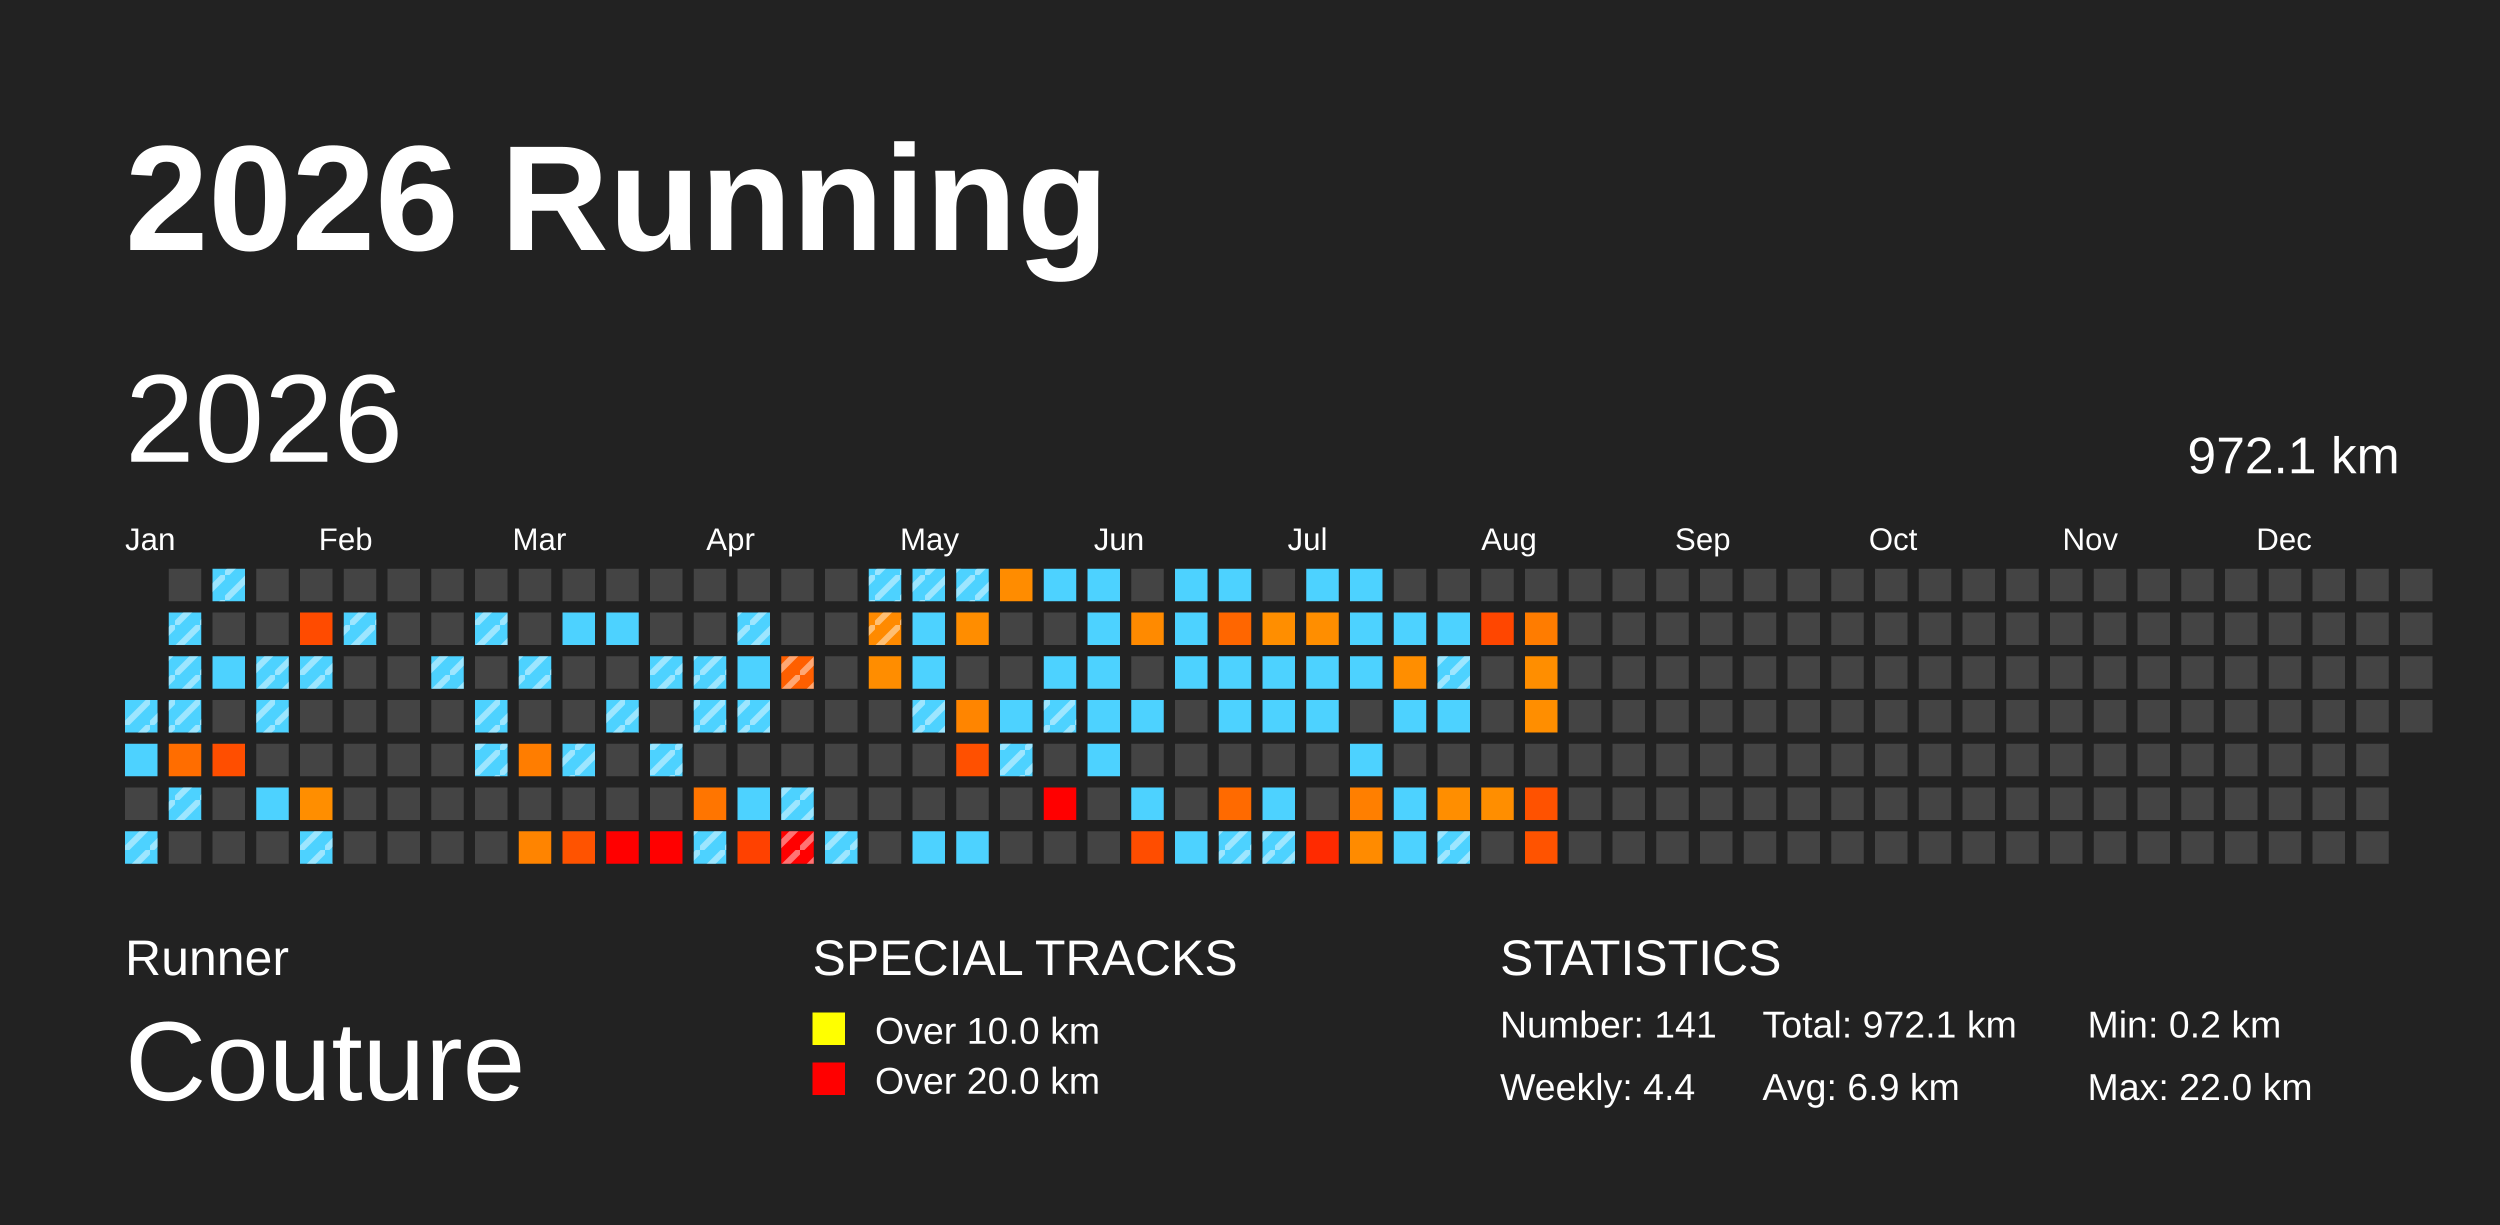
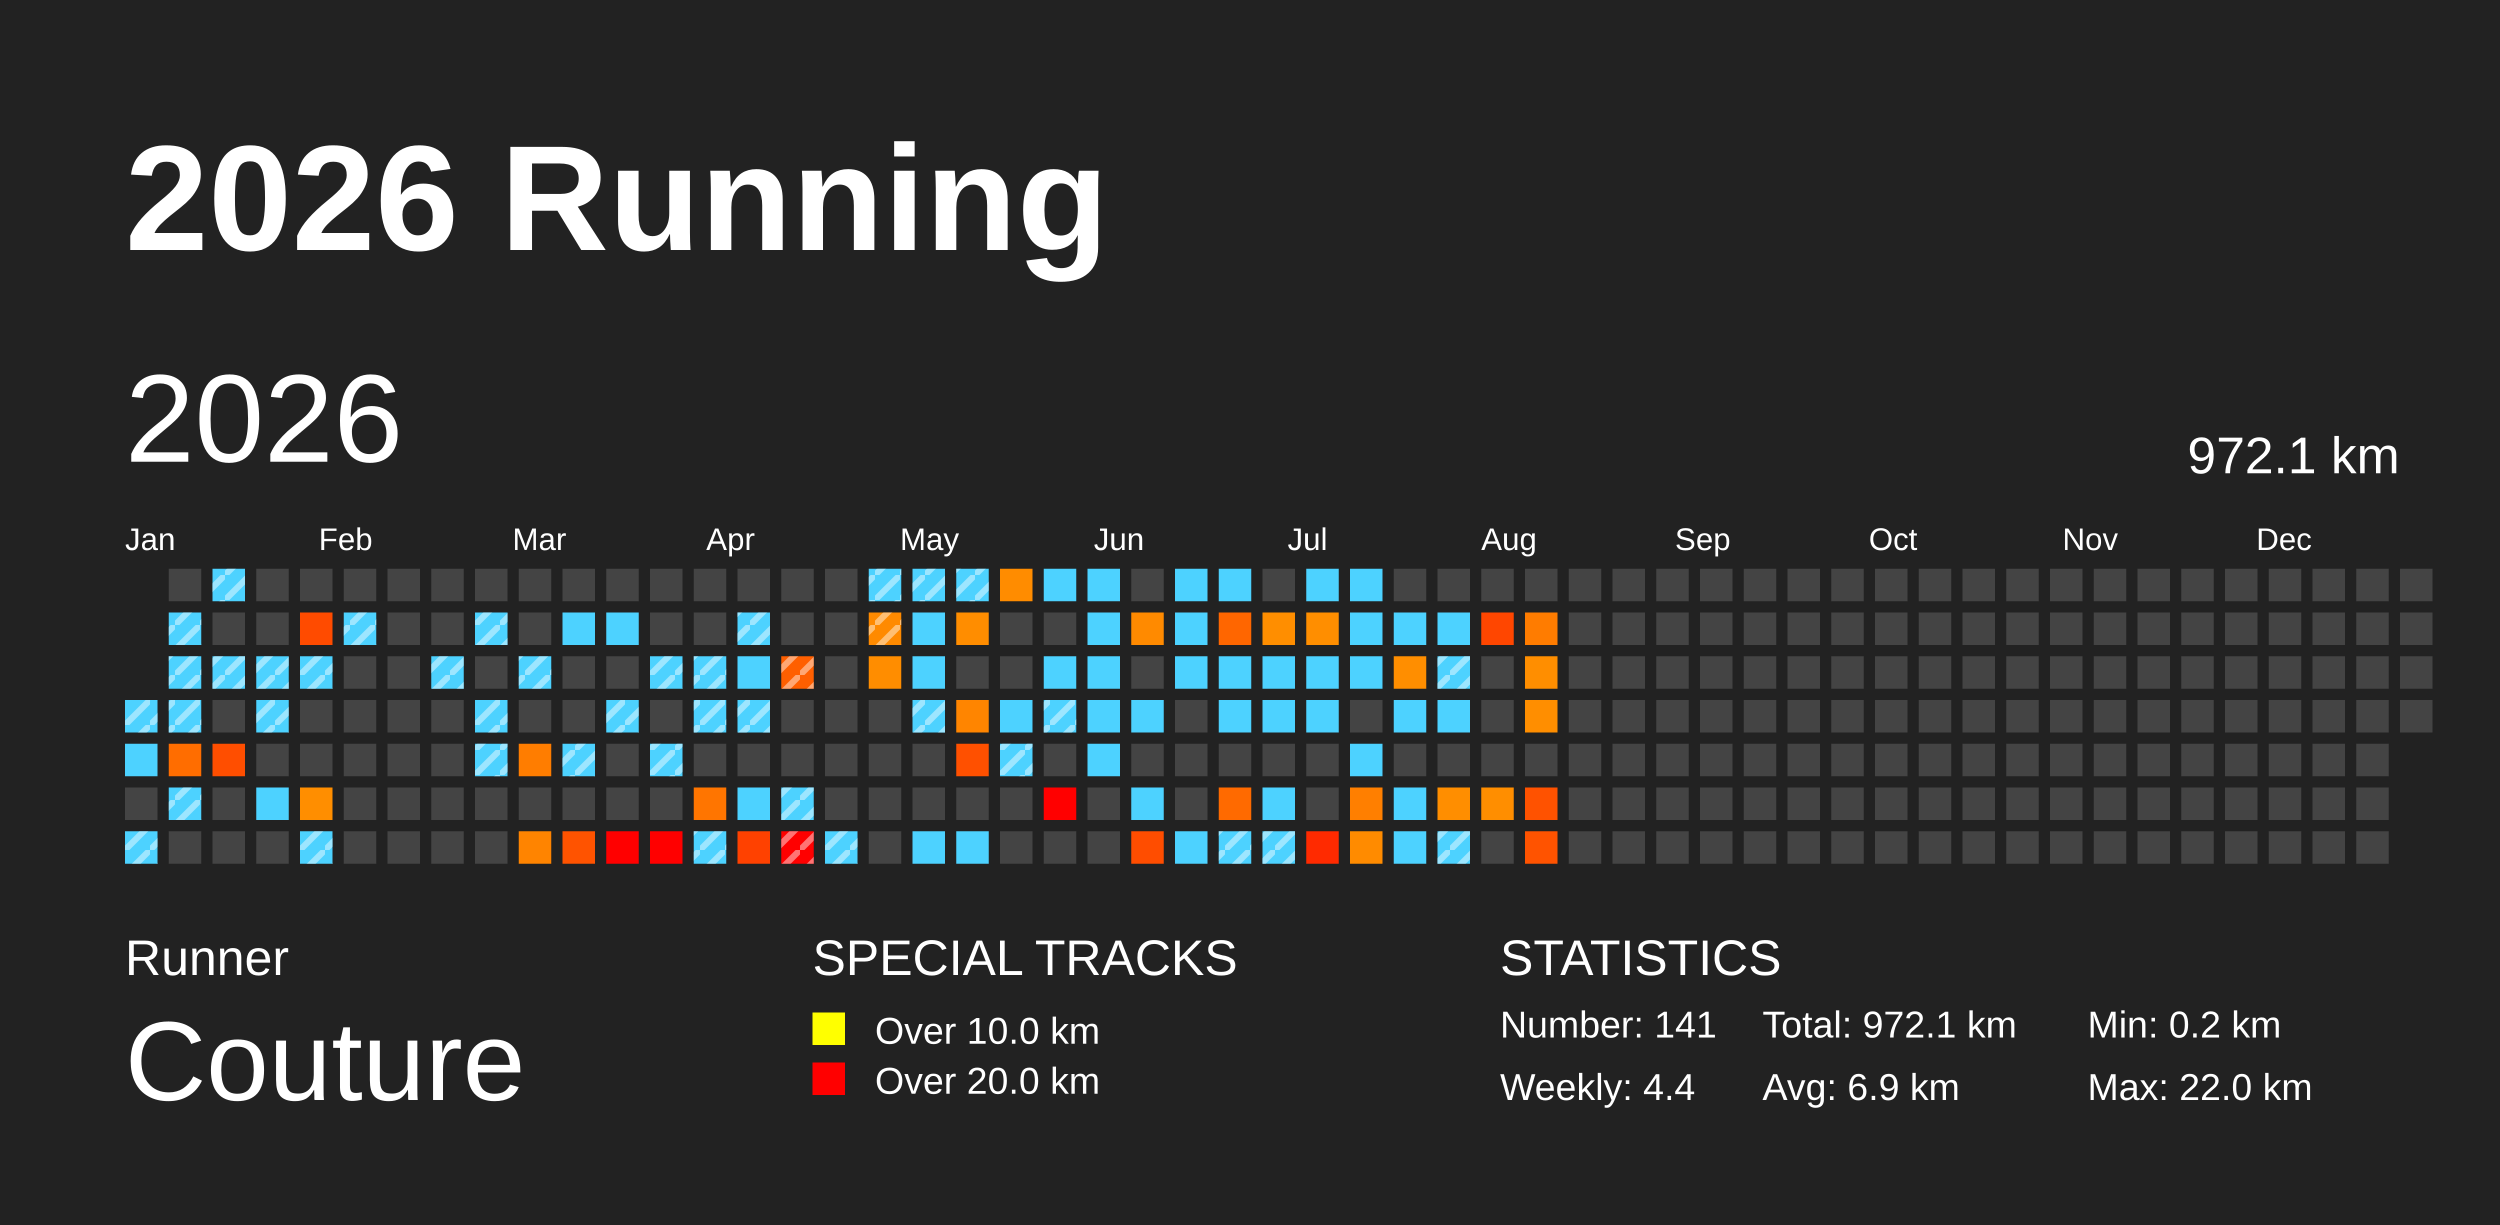
<svg xmlns="http://www.w3.org/2000/svg" baseProfile="full" height="98mm" version="1.1" viewBox="0,0,200,98" width="200mm">
  <defs>
    <pattern height="2" id="indoor-stripe" patternUnits="userSpaceOnUse" width="2">
      <line stroke="white" stroke-opacity="0.45" stroke-width="0.5" x1="0" x2="2" y1="2" y2="0" />
    </pattern>
  </defs>
  <rect fill="#222222" height="98" width="200" x="0" y="0" />
  <text fill="#FFFFFF" style="font-size:12px; font-family:Arial; font-weight:bold;" x="10" y="20">2026 Running</text>
  <text fill="#FFFFFF" style="font-size:4px; font-family:Arial" x="10" y="78">Runner</text>
  <text fill="#FFFFFF" style="font-size:9px; font-family:Arial" x="10" y="88">Couture</text>
  <text fill="#FFFFFF" style="font-size:4px; font-family:Arial" x="65" y="78">SPECIAL TRACKS</text>
  <rect fill="yellow" height="2.6" width="2.6" x="65" y="81" />
  <text fill="#FFFFFF" style="font-size:3px; font-family:Arial" x="70" y="83.5">Over 10.0 km</text>
  <rect fill="red" height="2.6" width="2.6" x="65" y="85" />
  <text fill="#FFFFFF" style="font-size:3px; font-family:Arial" x="70" y="87.5">Over 20.0 km</text>
  <text fill="#FFFFFF" style="font-size:4px; font-family:Arial" x="120" y="78">STATISTICS</text>
  <text fill="#FFFFFF" style="font-size:3px; font-family:Arial" x="120" y="83">Number: 141</text>
  <text fill="#FFFFFF" style="font-size:3px; font-family:Arial" x="120" y="88">Weekly: 4.4</text>
  <text fill="#FFFFFF" style="font-size:3px; font-family:Arial" x="141" y="83">Total: 972.1 km</text>
  <text fill="#FFFFFF" style="font-size:3px; font-family:Arial" x="141" y="88">Avg: 6.9 km</text>
  <text fill="#FFFFFF" style="font-size:3px; font-family:Arial" x="167" y="83">Min: 0.2 km</text>
  <text fill="#FFFFFF" style="font-size:3px; font-family:Arial" x="167" y="88">Max: 22.0 km</text>
  <text dominant-baseline="hanging" fill="#FFFFFF" style="font-size:10.0px; font-family:Arial;" x="10" y="30">2026</text>
  <text dominant-baseline="hanging" fill="#FFFFFF" style="font-size:4.125px; font-family:Arial;" x="175" y="35">972.1 km</text>
  <text fill="#FFFFFF" style="font-size:2.5px; font-family:Arial" x="10.0" y="44">Jan</text>
  <text fill="#FFFFFF" style="font-size:2.5px; font-family:Arial" x="25.5" y="44">Feb</text>
  <text fill="#FFFFFF" style="font-size:2.5px; font-family:Arial" x="41.0" y="44">Mar</text>
  <text fill="#FFFFFF" style="font-size:2.5px; font-family:Arial" x="56.5" y="44">Apr</text>
  <text fill="#FFFFFF" style="font-size:2.5px; font-family:Arial" x="72.0" y="44">May</text>
  <text fill="#FFFFFF" style="font-size:2.5px; font-family:Arial" x="87.5" y="44">Jun</text>
  <text fill="#FFFFFF" style="font-size:2.5px; font-family:Arial" x="103.0" y="44">Jul</text>
  <text fill="#FFFFFF" style="font-size:2.5px; font-family:Arial" x="118.5" y="44">Aug</text>
  <text fill="#FFFFFF" style="font-size:2.5px; font-family:Arial" x="134.0" y="44">Sep</text>
  <text fill="#FFFFFF" style="font-size:2.5px; font-family:Arial" x="149.5" y="44">Oct</text>
  <text fill="#FFFFFF" style="font-size:2.5px; font-family:Arial" x="165.0" y="44">Nov</text>
  <text fill="#FFFFFF" style="font-size:2.5px; font-family:Arial" x="180.5" y="44">Dec</text>
  <rect fill="#4dd2ff" height="2.6" width="2.6" x="10.0" y="56.0" />
  <rect fill="url(#indoor-stripe)" height="2.6" style="pointer-events: none;" width="2.6" x="10.0" y="56.0" />
  <rect fill="#4dd2ff" height="2.6" width="2.6" x="10.0" y="59.5" />
  <rect fill="#444444" height="2.6" width="2.6" x="10.0" y="63.0" />
  <rect fill="#4dd2ff" height="2.6" width="2.6" x="10.0" y="66.5" />
  <rect fill="url(#indoor-stripe)" height="2.6" style="pointer-events: none;" width="2.6" x="10.0" y="66.5" />
  <rect fill="#444444" height="2.6" width="2.6" x="13.5" y="45.5" />
  <rect fill="#4dd2ff" height="2.6" width="2.6" x="13.5" y="49.0" />
  <rect fill="url(#indoor-stripe)" height="2.6" style="pointer-events: none;" width="2.6" x="13.5" y="49.0" />
  <rect fill="#4dd2ff" height="2.6" width="2.6" x="13.5" y="52.5" />
  <rect fill="url(#indoor-stripe)" height="2.6" style="pointer-events: none;" width="2.6" x="13.5" y="52.5" />
  <rect fill="#4dd2ff" height="2.6" width="2.6" x="13.5" y="56.0" />
  <rect fill="url(#indoor-stripe)" height="2.6" style="pointer-events: none;" width="2.6" x="13.5" y="56.0" />
  <rect fill="#ff6d00" height="2.6" width="2.6" x="13.5" y="59.5" />
  <rect fill="#4dd2ff" height="2.6" width="2.6" x="13.5" y="63.0" />
  <rect fill="url(#indoor-stripe)" height="2.6" style="pointer-events: none;" width="2.6" x="13.5" y="63.0" />
  <rect fill="#444444" height="2.6" width="2.6" x="13.5" y="66.5" />
  <rect fill="#4dd2ff" height="2.6" width="2.6" x="17.0" y="45.5" />
  <rect fill="url(#indoor-stripe)" height="2.6" style="pointer-events: none;" width="2.6" x="17.0" y="45.5" />
  <rect fill="#444444" height="2.6" width="2.6" x="17.0" y="49.0" />
  <rect fill="#4dd2ff" height="2.6" width="2.6" x="17.0" y="52.5" />
+   <rect fill="url(#indoor-stripe)" height="2.6" style="pointer-events: none;" width="2.6" x="17.0" y="52.5" />
  <rect fill="#444444" height="2.6" width="2.6" x="17.0" y="56.0" />
  <rect fill="#ff4e00" height="2.6" width="2.6" x="17.0" y="59.5" />
  <rect fill="#444444" height="2.6" width="2.6" x="17.0" y="63.0" />
  <rect fill="#444444" height="2.6" width="2.6" x="17.0" y="66.5" />
  <rect fill="#444444" height="2.6" width="2.6" x="20.5" y="45.5" />
  <rect fill="#444444" height="2.6" width="2.6" x="20.5" y="49.0" />
  <rect fill="#4dd2ff" height="2.6" width="2.6" x="20.5" y="52.5" />
  <rect fill="url(#indoor-stripe)" height="2.6" style="pointer-events: none;" width="2.6" x="20.5" y="52.5" />
  <rect fill="#4dd2ff" height="2.6" width="2.6" x="20.5" y="56.0" />
  <rect fill="url(#indoor-stripe)" height="2.6" style="pointer-events: none;" width="2.6" x="20.5" y="56.0" />
  <rect fill="#444444" height="2.6" width="2.6" x="20.5" y="59.5" />
  <rect fill="#4dd2ff" height="2.6" width="2.6" x="20.5" y="63.0" />
  <rect fill="#444444" height="2.6" width="2.6" x="20.5" y="66.5" />
  <rect fill="#444444" height="2.6" width="2.6" x="24.0" y="45.5" />
  <rect fill="#ff4b00" height="2.6" width="2.6" x="24.0" y="49.0" />
  <rect fill="#4dd2ff" height="2.6" width="2.6" x="24.0" y="52.5" />
  <rect fill="url(#indoor-stripe)" height="2.6" style="pointer-events: none;" width="2.6" x="24.0" y="52.5" />
  <rect fill="#444444" height="2.6" width="2.6" x="24.0" y="56.0" />
  <rect fill="#444444" height="2.6" width="2.6" x="24.0" y="59.5" />
  <rect fill="#ff8e00" height="2.6" width="2.6" x="24.0" y="63.0" />
  <rect fill="#4dd2ff" height="2.6" width="2.6" x="24.0" y="66.5" />
  <rect fill="url(#indoor-stripe)" height="2.6" style="pointer-events: none;" width="2.6" x="24.0" y="66.5" />
  <rect fill="#444444" height="2.6" width="2.6" x="27.5" y="45.5" />
  <rect fill="#4dd2ff" height="2.6" width="2.6" x="27.5" y="49.0" />
  <rect fill="url(#indoor-stripe)" height="2.6" style="pointer-events: none;" width="2.6" x="27.5" y="49.0" />
  <rect fill="#444444" height="2.6" width="2.6" x="27.5" y="52.5" />
  <rect fill="#444444" height="2.6" width="2.6" x="27.5" y="56.0" />
  <rect fill="#444444" height="2.6" width="2.6" x="27.5" y="59.5" />
  <rect fill="#444444" height="2.6" width="2.6" x="27.5" y="63.0" />
  <rect fill="#444444" height="2.6" width="2.6" x="27.5" y="66.5" />
  <rect fill="#444444" height="2.6" width="2.6" x="31.0" y="45.5" />
  <rect fill="#444444" height="2.6" width="2.6" x="31.0" y="49.0" />
  <rect fill="#444444" height="2.6" width="2.6" x="31.0" y="52.5" />
  <rect fill="#444444" height="2.6" width="2.6" x="31.0" y="56.0" />
  <rect fill="#444444" height="2.6" width="2.6" x="31.0" y="59.5" />
  <rect fill="#444444" height="2.6" width="2.6" x="31.0" y="63.0" />
  <rect fill="#444444" height="2.6" width="2.6" x="31.0" y="66.5" />
  <rect fill="#444444" height="2.6" width="2.6" x="34.5" y="45.5" />
  <rect fill="#444444" height="2.6" width="2.6" x="34.5" y="49.0" />
  <rect fill="#4dd2ff" height="2.6" width="2.6" x="34.5" y="52.5" />
  <rect fill="url(#indoor-stripe)" height="2.6" style="pointer-events: none;" width="2.6" x="34.5" y="52.5" />
  <rect fill="#444444" height="2.6" width="2.6" x="34.5" y="56.0" />
  <rect fill="#444444" height="2.6" width="2.6" x="34.5" y="59.5" />
  <rect fill="#444444" height="2.6" width="2.6" x="34.5" y="63.0" />
  <rect fill="#444444" height="2.6" width="2.6" x="34.5" y="66.5" />
  <rect fill="#444444" height="2.6" width="2.6" x="38.0" y="45.5" />
  <rect fill="#4dd2ff" height="2.6" width="2.6" x="38.0" y="49.0" />
  <rect fill="url(#indoor-stripe)" height="2.6" style="pointer-events: none;" width="2.6" x="38.0" y="49.0" />
  <rect fill="#444444" height="2.6" width="2.6" x="38.0" y="52.5" />
  <rect fill="#4dd2ff" height="2.6" width="2.6" x="38.0" y="56.0" />
  <rect fill="url(#indoor-stripe)" height="2.6" style="pointer-events: none;" width="2.6" x="38.0" y="56.0" />
  <rect fill="#4dd2ff" height="2.6" width="2.6" x="38.0" y="59.5" />
  <rect fill="url(#indoor-stripe)" height="2.6" style="pointer-events: none;" width="2.6" x="38.0" y="59.5" />
  <rect fill="#444444" height="2.6" width="2.6" x="38.0" y="63.0" />
  <rect fill="#444444" height="2.6" width="2.6" x="38.0" y="66.5" />
  <rect fill="#444444" height="2.6" width="2.6" x="41.5" y="45.5" />
  <rect fill="#444444" height="2.6" width="2.6" x="41.5" y="49.0" />
  <rect fill="#4dd2ff" height="2.6" width="2.6" x="41.5" y="52.5" />
  <rect fill="url(#indoor-stripe)" height="2.6" style="pointer-events: none;" width="2.6" x="41.5" y="52.5" />
  <rect fill="#444444" height="2.6" width="2.6" x="41.5" y="56.0" />
  <rect fill="#ff7d00" height="2.6" width="2.6" x="41.5" y="59.5" />
  <rect fill="#444444" height="2.6" width="2.6" x="41.5" y="63.0" />
  <rect fill="#ff8400" height="2.6" width="2.6" x="41.5" y="66.5" />
  <rect fill="#444444" height="2.6" width="2.6" x="45.0" y="45.5" />
  <rect fill="#4dd2ff" height="2.6" width="2.6" x="45.0" y="49.0" />
  <rect fill="#444444" height="2.6" width="2.6" x="45.0" y="52.5" />
  <rect fill="#444444" height="2.6" width="2.6" x="45.0" y="56.0" />
  <rect fill="#4dd2ff" height="2.6" width="2.6" x="45.0" y="59.5" />
  <rect fill="url(#indoor-stripe)" height="2.6" style="pointer-events: none;" width="2.6" x="45.0" y="59.5" />
  <rect fill="#444444" height="2.6" width="2.6" x="45.0" y="63.0" />
  <rect fill="#ff5300" height="2.6" width="2.6" x="45.0" y="66.5" />
  <rect fill="#444444" height="2.6" width="2.6" x="48.5" y="45.5" />
  <rect fill="#4dd2ff" height="2.6" width="2.6" x="48.5" y="49.0" />
  <rect fill="#444444" height="2.6" width="2.6" x="48.5" y="52.5" />
  <rect fill="#4dd2ff" height="2.6" width="2.6" x="48.5" y="56.0" />
  <rect fill="url(#indoor-stripe)" height="2.6" style="pointer-events: none;" width="2.6" x="48.5" y="56.0" />
  <rect fill="#444444" height="2.6" width="2.6" x="48.5" y="59.5" />
  <rect fill="#444444" height="2.6" width="2.6" x="48.5" y="63.0" />
  <rect fill="red" height="2.6" width="2.6" x="48.5" y="66.5" />
  <rect fill="#444444" height="2.6" width="2.6" x="52.0" y="45.5" />
  <rect fill="#444444" height="2.6" width="2.6" x="52.0" y="49.0" />
  <rect fill="#4dd2ff" height="2.6" width="2.6" x="52.0" y="52.5" />
  <rect fill="url(#indoor-stripe)" height="2.6" style="pointer-events: none;" width="2.6" x="52.0" y="52.5" />
  <rect fill="#444444" height="2.6" width="2.6" x="52.0" y="56.0" />
  <rect fill="#4dd2ff" height="2.6" width="2.6" x="52.0" y="59.5" />
  <rect fill="url(#indoor-stripe)" height="2.6" style="pointer-events: none;" width="2.6" x="52.0" y="59.5" />
  <rect fill="#444444" height="2.6" width="2.6" x="52.0" y="63.0" />
  <rect fill="red" height="2.6" width="2.6" x="52.0" y="66.5" />
  <rect fill="#444444" height="2.6" width="2.6" x="55.5" y="45.5" />
  <rect fill="#444444" height="2.6" width="2.6" x="55.5" y="49.0" />
  <rect fill="#4dd2ff" height="2.6" width="2.6" x="55.5" y="52.5" />
  <rect fill="url(#indoor-stripe)" height="2.6" style="pointer-events: none;" width="2.6" x="55.5" y="52.5" />
  <rect fill="#4dd2ff" height="2.6" width="2.6" x="55.5" y="56.0" />
  <rect fill="url(#indoor-stripe)" height="2.6" style="pointer-events: none;" width="2.6" x="55.5" y="56.0" />
  <rect fill="#444444" height="2.6" width="2.6" x="55.5" y="59.5" />
  <rect fill="#ff7500" height="2.6" width="2.6" x="55.5" y="63.0" />
  <rect fill="#4dd2ff" height="2.6" width="2.6" x="55.5" y="66.5" />
  <rect fill="url(#indoor-stripe)" height="2.6" style="pointer-events: none;" width="2.6" x="55.5" y="66.5" />
  <rect fill="#444444" height="2.6" width="2.6" x="59.0" y="45.5" />
  <rect fill="#4dd2ff" height="2.6" width="2.6" x="59.0" y="49.0" />
  <rect fill="url(#indoor-stripe)" height="2.6" style="pointer-events: none;" width="2.6" x="59.0" y="49.0" />
  <rect fill="#4dd2ff" height="2.6" width="2.6" x="59.0" y="52.5" />
  <rect fill="#4dd2ff" height="2.6" width="2.6" x="59.0" y="56.0" />
  <rect fill="url(#indoor-stripe)" height="2.6" style="pointer-events: none;" width="2.6" x="59.0" y="56.0" />
  <rect fill="#444444" height="2.6" width="2.6" x="59.0" y="59.5" />
  <rect fill="#4dd2ff" height="2.6" width="2.6" x="59.0" y="63.0" />
  <rect fill="#ff4100" height="2.6" width="2.6" x="59.0" y="66.5" />
  <rect fill="#444444" height="2.6" width="2.6" x="62.5" y="45.5" />
  <rect fill="#444444" height="2.6" width="2.6" x="62.5" y="49.0" />
  <rect fill="#ff5f00" height="2.6" width="2.6" x="62.5" y="52.5" />
  <rect fill="url(#indoor-stripe)" height="2.6" style="pointer-events: none;" width="2.6" x="62.5" y="52.5" />
  <rect fill="#444444" height="2.6" width="2.6" x="62.5" y="56.0" />
  <rect fill="#444444" height="2.6" width="2.6" x="62.5" y="59.5" />
  <rect fill="#4dd2ff" height="2.6" width="2.6" x="62.5" y="63.0" />
  <rect fill="url(#indoor-stripe)" height="2.6" style="pointer-events: none;" width="2.6" x="62.5" y="63.0" />
  <rect fill="red" height="2.6" width="2.6" x="62.5" y="66.5" />
  <rect fill="url(#indoor-stripe)" height="2.6" style="pointer-events: none;" width="2.6" x="62.5" y="66.5" />
  <rect fill="#444444" height="2.6" width="2.6" x="66.0" y="45.5" />
  <rect fill="#444444" height="2.6" width="2.6" x="66.0" y="49.0" />
  <rect fill="#444444" height="2.6" width="2.6" x="66.0" y="52.5" />
  <rect fill="#444444" height="2.6" width="2.6" x="66.0" y="56.0" />
  <rect fill="#444444" height="2.6" width="2.6" x="66.0" y="59.5" />
  <rect fill="#444444" height="2.6" width="2.6" x="66.0" y="63.0" />
  <rect fill="#4dd2ff" height="2.6" width="2.6" x="66.0" y="66.5" />
  <rect fill="url(#indoor-stripe)" height="2.6" style="pointer-events: none;" width="2.6" x="66.0" y="66.5" />
  <rect fill="#4dd2ff" height="2.6" width="2.6" x="69.5" y="45.5" />
  <rect fill="url(#indoor-stripe)" height="2.6" style="pointer-events: none;" width="2.6" x="69.5" y="45.5" />
  <rect fill="#ff8a00" height="2.6" width="2.6" x="69.5" y="49.0" />
  <rect fill="url(#indoor-stripe)" height="2.6" style="pointer-events: none;" width="2.6" x="69.5" y="49.0" />
  <rect fill="#ff8d00" height="2.6" width="2.6" x="69.5" y="52.5" />
  <rect fill="#444444" height="2.6" width="2.6" x="69.5" y="56.0" />
  <rect fill="#444444" height="2.6" width="2.6" x="69.5" y="59.5" />
  <rect fill="#444444" height="2.6" width="2.6" x="69.5" y="63.0" />
  <rect fill="#444444" height="2.6" width="2.6" x="69.5" y="66.5" />
  <rect fill="#4dd2ff" height="2.6" width="2.6" x="73.0" y="45.5" />
  <rect fill="url(#indoor-stripe)" height="2.6" style="pointer-events: none;" width="2.6" x="73.0" y="45.5" />
  <rect fill="#4dd2ff" height="2.6" width="2.6" x="73.0" y="49.0" />
  <rect fill="#4dd2ff" height="2.6" width="2.6" x="73.0" y="52.5" />
  <rect fill="#4dd2ff" height="2.6" width="2.6" x="73.0" y="56.0" />
  <rect fill="url(#indoor-stripe)" height="2.6" style="pointer-events: none;" width="2.6" x="73.0" y="56.0" />
  <rect fill="#444444" height="2.6" width="2.6" x="73.0" y="59.5" />
  <rect fill="#444444" height="2.6" width="2.6" x="73.0" y="63.0" />
  <rect fill="#4dd2ff" height="2.6" width="2.6" x="73.0" y="66.5" />
  <rect fill="#4dd2ff" height="2.6" width="2.6" x="76.5" y="45.5" />
  <rect fill="url(#indoor-stripe)" height="2.6" style="pointer-events: none;" width="2.6" x="76.5" y="45.5" />
  <rect fill="#ff8d00" height="2.6" width="2.6" x="76.5" y="49.0" />
  <rect fill="#444444" height="2.6" width="2.6" x="76.5" y="52.5" />
  <rect fill="#ff8500" height="2.6" width="2.6" x="76.5" y="56.0" />
  <rect fill="#ff5000" height="2.6" width="2.6" x="76.5" y="59.5" />
  <rect fill="#444444" height="2.6" width="2.6" x="76.5" y="63.0" />
  <rect fill="#4dd2ff" height="2.6" width="2.6" x="76.5" y="66.5" />
  <rect fill="#ff8c00" height="2.6" width="2.6" x="80.0" y="45.5" />
  <rect fill="#444444" height="2.6" width="2.6" x="80.0" y="49.0" />
  <rect fill="#444444" height="2.6" width="2.6" x="80.0" y="52.5" />
  <rect fill="#4dd2ff" height="2.6" width="2.6" x="80.0" y="56.0" />
  <rect fill="#4dd2ff" height="2.6" width="2.6" x="80.0" y="59.5" />
  <rect fill="url(#indoor-stripe)" height="2.6" style="pointer-events: none;" width="2.6" x="80.0" y="59.5" />
  <rect fill="#444444" height="2.6" width="2.6" x="80.0" y="63.0" />
  <rect fill="#444444" height="2.6" width="2.6" x="80.0" y="66.5" />
  <rect fill="#4dd2ff" height="2.6" width="2.6" x="83.5" y="45.5" />
  <rect fill="#444444" height="2.6" width="2.6" x="83.5" y="49.0" />
  <rect fill="#4dd2ff" height="2.6" width="2.6" x="83.5" y="52.5" />
  <rect fill="#4dd2ff" height="2.6" width="2.6" x="83.5" y="56.0" />
  <rect fill="url(#indoor-stripe)" height="2.6" style="pointer-events: none;" width="2.6" x="83.5" y="56.0" />
  <rect fill="#444444" height="2.6" width="2.6" x="83.5" y="59.5" />
  <rect fill="red" height="2.6" width="2.6" x="83.5" y="63.0" />
  <rect fill="#444444" height="2.6" width="2.6" x="83.5" y="66.5" />
  <rect fill="#4dd2ff" height="2.6" width="2.6" x="87.0" y="45.5" />
  <rect fill="#4dd2ff" height="2.6" width="2.6" x="87.0" y="49.0" />
  <rect fill="#4dd2ff" height="2.6" width="2.6" x="87.0" y="52.5" />
  <rect fill="#4dd2ff" height="2.6" width="2.6" x="87.0" y="56.0" />
  <rect fill="#4dd2ff" height="2.6" width="2.6" x="87.0" y="59.5" />
  <rect fill="#444444" height="2.6" width="2.6" x="87.0" y="63.0" />
  <rect fill="#444444" height="2.6" width="2.6" x="87.0" y="66.5" />
  <rect fill="#444444" height="2.6" width="2.6" x="90.5" y="45.5" />
  <rect fill="#ff8a00" height="2.6" width="2.6" x="90.5" y="49.0" />
  <rect fill="#444444" height="2.6" width="2.6" x="90.5" y="52.5" />
  <rect fill="#4dd2ff" height="2.6" width="2.6" x="90.5" y="56.0" />
  <rect fill="#444444" height="2.6" width="2.6" x="90.5" y="59.5" />
  <rect fill="#4dd2ff" height="2.6" width="2.6" x="90.5" y="63.0" />
  <rect fill="#ff4d00" height="2.6" width="2.6" x="90.5" y="66.5" />
  <rect fill="#4dd2ff" height="2.6" width="2.6" x="94.0" y="45.5" />
  <rect fill="#4dd2ff" height="2.6" width="2.6" x="94.0" y="49.0" />
  <rect fill="#4dd2ff" height="2.6" width="2.6" x="94.0" y="52.5" />
  <rect fill="#444444" height="2.6" width="2.6" x="94.0" y="56.0" />
  <rect fill="#444444" height="2.6" width="2.6" x="94.0" y="59.5" />
  <rect fill="#444444" height="2.6" width="2.6" x="94.0" y="63.0" />
  <rect fill="#4dd2ff" height="2.6" width="2.6" x="94.0" y="66.5" />
  <rect fill="#4dd2ff" height="2.6" width="2.6" x="97.5" y="45.5" />
  <rect fill="#ff6600" height="2.6" width="2.6" x="97.5" y="49.0" />
  <rect fill="#4dd2ff" height="2.6" width="2.6" x="97.5" y="52.5" />
  <rect fill="#4dd2ff" height="2.6" width="2.6" x="97.5" y="56.0" />
  <rect fill="#444444" height="2.6" width="2.6" x="97.5" y="59.5" />
  <rect fill="#ff6a00" height="2.6" width="2.6" x="97.5" y="63.0" />
  <rect fill="#4dd2ff" height="2.6" width="2.6" x="97.5" y="66.5" />
  <rect fill="url(#indoor-stripe)" height="2.6" style="pointer-events: none;" width="2.6" x="97.5" y="66.5" />
  <rect fill="#444444" height="2.6" width="2.6" x="101.0" y="45.5" />
  <rect fill="#ff8e00" height="2.6" width="2.6" x="101.0" y="49.0" />
  <rect fill="#4dd2ff" height="2.6" width="2.6" x="101.0" y="52.5" />
  <rect fill="#4dd2ff" height="2.6" width="2.6" x="101.0" y="56.0" />
  <rect fill="#444444" height="2.6" width="2.6" x="101.0" y="59.5" />
  <rect fill="#4dd2ff" height="2.6" width="2.6" x="101.0" y="63.0" />
  <rect fill="#4dd2ff" height="2.6" width="2.6" x="101.0" y="66.5" />
  <rect fill="url(#indoor-stripe)" height="2.6" style="pointer-events: none;" width="2.6" x="101.0" y="66.5" />
  <rect fill="#4dd2ff" height="2.6" width="2.6" x="104.5" y="45.5" />
  <rect fill="#ff8e00" height="2.6" width="2.6" x="104.5" y="49.0" />
  <rect fill="#4dd2ff" height="2.6" width="2.6" x="104.5" y="52.5" />
  <rect fill="#4dd2ff" height="2.6" width="2.6" x="104.5" y="56.0" />
  <rect fill="#444444" height="2.6" width="2.6" x="104.5" y="59.5" />
  <rect fill="#444444" height="2.6" width="2.6" x="104.5" y="63.0" />
  <rect fill="#ff2a00" height="2.6" width="2.6" x="104.5" y="66.5" />
  <rect fill="#4dd2ff" height="2.6" width="2.6" x="108.0" y="45.5" />
  <rect fill="#4dd2ff" height="2.6" width="2.6" x="108.0" y="49.0" />
  <rect fill="#4dd2ff" height="2.6" width="2.6" x="108.0" y="52.5" />
  <rect fill="#444444" height="2.6" width="2.6" x="108.0" y="56.0" />
  <rect fill="#4dd2ff" height="2.6" width="2.6" x="108.0" y="59.5" />
  <rect fill="#ff7f00" height="2.6" width="2.6" x="108.0" y="63.0" />
  <rect fill="#ff8b00" height="2.6" width="2.6" x="108.0" y="66.5" />
  <rect fill="#444444" height="2.6" width="2.6" x="111.5" y="45.5" />
  <rect fill="#4dd2ff" height="2.6" width="2.6" x="111.5" y="49.0" />
  <rect fill="#ff8e00" height="2.6" width="2.6" x="111.5" y="52.5" />
  <rect fill="#4dd2ff" height="2.6" width="2.6" x="111.5" y="56.0" />
  <rect fill="#444444" height="2.6" width="2.6" x="111.5" y="59.5" />
  <rect fill="#4dd2ff" height="2.6" width="2.6" x="111.5" y="63.0" />
  <rect fill="#4dd2ff" height="2.6" width="2.6" x="111.5" y="66.5" />
  <rect fill="#444444" height="2.6" width="2.6" x="115.0" y="45.5" />
  <rect fill="#4dd2ff" height="2.6" width="2.6" x="115.0" y="49.0" />
  <rect fill="#4dd2ff" height="2.6" width="2.6" x="115.0" y="52.5" />
  <rect fill="url(#indoor-stripe)" height="2.6" style="pointer-events: none;" width="2.6" x="115.0" y="52.5" />
  <rect fill="#4dd2ff" height="2.6" width="2.6" x="115.0" y="56.0" />
  <rect fill="#444444" height="2.6" width="2.6" x="115.0" y="59.5" />
  <rect fill="#ff8e00" height="2.6" width="2.6" x="115.0" y="63.0" />
  <rect fill="#4dd2ff" height="2.6" width="2.6" x="115.0" y="66.5" />
  <rect fill="url(#indoor-stripe)" height="2.6" style="pointer-events: none;" width="2.6" x="115.0" y="66.5" />
  <rect fill="#444444" height="2.6" width="2.6" x="118.5" y="45.5" />
  <rect fill="#ff4600" height="2.6" width="2.6" x="118.5" y="49.0" />
  <rect fill="#444444" height="2.6" width="2.6" x="118.5" y="52.5" />
  <rect fill="#444444" height="2.6" width="2.6" x="118.5" y="56.0" />
  <rect fill="#444444" height="2.6" width="2.6" x="118.5" y="59.5" />
  <rect fill="#ff8e00" height="2.6" width="2.6" x="118.5" y="63.0" />
  <rect fill="#444444" height="2.6" width="2.6" x="118.5" y="66.5" />
  <rect fill="#444444" height="2.6" width="2.6" x="122.0" y="45.5" />
  <rect fill="#ff7c00" height="2.6" width="2.6" x="122.0" y="49.0" />
  <rect fill="#ff8e00" height="2.6" width="2.6" x="122.0" y="52.5" />
  <rect fill="#ff8e00" height="2.6" width="2.6" x="122.0" y="56.0" />
  <rect fill="#444444" height="2.6" width="2.6" x="122.0" y="59.5" />
  <rect fill="#ff5200" height="2.6" width="2.6" x="122.0" y="63.0" />
  <rect fill="#ff5300" height="2.6" width="2.6" x="122.0" y="66.5" />
  <rect fill="#444444" height="2.6" width="2.6" x="125.5" y="45.5" />
  <rect fill="#444444" height="2.6" width="2.6" x="125.5" y="49.0" />
  <rect fill="#444444" height="2.6" width="2.6" x="125.5" y="52.5" />
  <rect fill="#444444" height="2.6" width="2.6" x="125.5" y="56.0" />
  <rect fill="#444444" height="2.6" width="2.6" x="125.5" y="59.5" />
  <rect fill="#444444" height="2.6" width="2.6" x="125.5" y="63.0" />
  <rect fill="#444444" height="2.6" width="2.6" x="125.5" y="66.5" />
  <rect fill="#444444" height="2.6" width="2.6" x="129.0" y="45.5" />
  <rect fill="#444444" height="2.6" width="2.6" x="129.0" y="49.0" />
  <rect fill="#444444" height="2.6" width="2.6" x="129.0" y="52.5" />
  <rect fill="#444444" height="2.6" width="2.6" x="129.0" y="56.0" />
  <rect fill="#444444" height="2.6" width="2.6" x="129.0" y="59.5" />
  <rect fill="#444444" height="2.6" width="2.6" x="129.0" y="63.0" />
  <rect fill="#444444" height="2.6" width="2.6" x="129.0" y="66.5" />
  <rect fill="#444444" height="2.6" width="2.6" x="132.5" y="45.5" />
  <rect fill="#444444" height="2.6" width="2.6" x="132.5" y="49.0" />
  <rect fill="#444444" height="2.6" width="2.6" x="132.5" y="52.5" />
  <rect fill="#444444" height="2.6" width="2.6" x="132.5" y="56.0" />
  <rect fill="#444444" height="2.6" width="2.6" x="132.5" y="59.5" />
  <rect fill="#444444" height="2.6" width="2.6" x="132.5" y="63.0" />
  <rect fill="#444444" height="2.6" width="2.6" x="132.5" y="66.5" />
  <rect fill="#444444" height="2.6" width="2.6" x="136.0" y="45.5" />
  <rect fill="#444444" height="2.6" width="2.6" x="136.0" y="49.0" />
  <rect fill="#444444" height="2.6" width="2.6" x="136.0" y="52.5" />
  <rect fill="#444444" height="2.6" width="2.6" x="136.0" y="56.0" />
  <rect fill="#444444" height="2.6" width="2.6" x="136.0" y="59.5" />
  <rect fill="#444444" height="2.6" width="2.6" x="136.0" y="63.0" />
  <rect fill="#444444" height="2.6" width="2.6" x="136.0" y="66.5" />
  <rect fill="#444444" height="2.6" width="2.6" x="139.5" y="45.5" />
  <rect fill="#444444" height="2.6" width="2.6" x="139.5" y="49.0" />
  <rect fill="#444444" height="2.6" width="2.6" x="139.5" y="52.5" />
  <rect fill="#444444" height="2.6" width="2.6" x="139.5" y="56.0" />
  <rect fill="#444444" height="2.6" width="2.6" x="139.5" y="59.5" />
  <rect fill="#444444" height="2.6" width="2.6" x="139.5" y="63.0" />
  <rect fill="#444444" height="2.6" width="2.6" x="139.5" y="66.5" />
  <rect fill="#444444" height="2.6" width="2.6" x="143.0" y="45.5" />
  <rect fill="#444444" height="2.6" width="2.6" x="143.0" y="49.0" />
  <rect fill="#444444" height="2.6" width="2.6" x="143.0" y="52.5" />
  <rect fill="#444444" height="2.6" width="2.6" x="143.0" y="56.0" />
  <rect fill="#444444" height="2.6" width="2.6" x="143.0" y="59.5" />
  <rect fill="#444444" height="2.6" width="2.6" x="143.0" y="63.0" />
  <rect fill="#444444" height="2.6" width="2.6" x="143.0" y="66.5" />
  <rect fill="#444444" height="2.6" width="2.6" x="146.5" y="45.5" />
  <rect fill="#444444" height="2.6" width="2.6" x="146.5" y="49.0" />
  <rect fill="#444444" height="2.6" width="2.6" x="146.5" y="52.5" />
  <rect fill="#444444" height="2.6" width="2.6" x="146.5" y="56.0" />
  <rect fill="#444444" height="2.6" width="2.6" x="146.5" y="59.5" />
  <rect fill="#444444" height="2.6" width="2.6" x="146.5" y="63.0" />
  <rect fill="#444444" height="2.6" width="2.6" x="146.5" y="66.5" />
  <rect fill="#444444" height="2.6" width="2.6" x="150.0" y="45.5" />
  <rect fill="#444444" height="2.6" width="2.6" x="150.0" y="49.0" />
  <rect fill="#444444" height="2.6" width="2.6" x="150.0" y="52.5" />
  <rect fill="#444444" height="2.6" width="2.6" x="150.0" y="56.0" />
  <rect fill="#444444" height="2.6" width="2.6" x="150.0" y="59.5" />
  <rect fill="#444444" height="2.6" width="2.6" x="150.0" y="63.0" />
  <rect fill="#444444" height="2.6" width="2.6" x="150.0" y="66.5" />
  <rect fill="#444444" height="2.6" width="2.6" x="153.5" y="45.5" />
  <rect fill="#444444" height="2.6" width="2.6" x="153.5" y="49.0" />
  <rect fill="#444444" height="2.6" width="2.6" x="153.5" y="52.5" />
  <rect fill="#444444" height="2.6" width="2.6" x="153.5" y="56.0" />
  <rect fill="#444444" height="2.6" width="2.6" x="153.5" y="59.5" />
  <rect fill="#444444" height="2.6" width="2.6" x="153.5" y="63.0" />
  <rect fill="#444444" height="2.6" width="2.6" x="153.5" y="66.5" />
  <rect fill="#444444" height="2.6" width="2.6" x="157.0" y="45.5" />
  <rect fill="#444444" height="2.6" width="2.6" x="157.0" y="49.0" />
  <rect fill="#444444" height="2.6" width="2.6" x="157.0" y="52.5" />
  <rect fill="#444444" height="2.6" width="2.6" x="157.0" y="56.0" />
  <rect fill="#444444" height="2.6" width="2.6" x="157.0" y="59.5" />
  <rect fill="#444444" height="2.6" width="2.6" x="157.0" y="63.0" />
  <rect fill="#444444" height="2.6" width="2.6" x="157.0" y="66.5" />
  <rect fill="#444444" height="2.6" width="2.6" x="160.5" y="45.5" />
  <rect fill="#444444" height="2.6" width="2.6" x="160.5" y="49.0" />
  <rect fill="#444444" height="2.6" width="2.6" x="160.5" y="52.5" />
  <rect fill="#444444" height="2.6" width="2.6" x="160.5" y="56.0" />
  <rect fill="#444444" height="2.6" width="2.6" x="160.5" y="59.5" />
  <rect fill="#444444" height="2.6" width="2.6" x="160.5" y="63.0" />
  <rect fill="#444444" height="2.6" width="2.6" x="160.5" y="66.5" />
  <rect fill="#444444" height="2.6" width="2.6" x="164.0" y="45.5" />
  <rect fill="#444444" height="2.6" width="2.6" x="164.0" y="49.0" />
  <rect fill="#444444" height="2.6" width="2.6" x="164.0" y="52.5" />
  <rect fill="#444444" height="2.6" width="2.6" x="164.0" y="56.0" />
  <rect fill="#444444" height="2.6" width="2.6" x="164.0" y="59.5" />
  <rect fill="#444444" height="2.6" width="2.6" x="164.0" y="63.0" />
  <rect fill="#444444" height="2.6" width="2.6" x="164.0" y="66.5" />
  <rect fill="#444444" height="2.6" width="2.6" x="167.5" y="45.5" />
  <rect fill="#444444" height="2.6" width="2.6" x="167.5" y="49.0" />
  <rect fill="#444444" height="2.6" width="2.6" x="167.5" y="52.5" />
  <rect fill="#444444" height="2.6" width="2.6" x="167.5" y="56.0" />
  <rect fill="#444444" height="2.6" width="2.6" x="167.5" y="59.5" />
  <rect fill="#444444" height="2.6" width="2.6" x="167.5" y="63.0" />
  <rect fill="#444444" height="2.6" width="2.6" x="167.5" y="66.5" />
  <rect fill="#444444" height="2.6" width="2.6" x="171.0" y="45.5" />
  <rect fill="#444444" height="2.6" width="2.6" x="171.0" y="49.0" />
  <rect fill="#444444" height="2.6" width="2.6" x="171.0" y="52.5" />
  <rect fill="#444444" height="2.6" width="2.6" x="171.0" y="56.0" />
  <rect fill="#444444" height="2.6" width="2.6" x="171.0" y="59.5" />
  <rect fill="#444444" height="2.6" width="2.6" x="171.0" y="63.0" />
  <rect fill="#444444" height="2.6" width="2.6" x="171.0" y="66.5" />
  <rect fill="#444444" height="2.6" width="2.6" x="174.5" y="45.5" />
  <rect fill="#444444" height="2.6" width="2.6" x="174.5" y="49.0" />
  <rect fill="#444444" height="2.6" width="2.6" x="174.5" y="52.5" />
  <rect fill="#444444" height="2.6" width="2.6" x="174.5" y="56.0" />
  <rect fill="#444444" height="2.6" width="2.6" x="174.5" y="59.5" />
  <rect fill="#444444" height="2.6" width="2.6" x="174.5" y="63.0" />
  <rect fill="#444444" height="2.6" width="2.6" x="174.5" y="66.5" />
  <rect fill="#444444" height="2.6" width="2.6" x="178.0" y="45.5" />
  <rect fill="#444444" height="2.6" width="2.6" x="178.0" y="49.0" />
  <rect fill="#444444" height="2.6" width="2.6" x="178.0" y="52.5" />
  <rect fill="#444444" height="2.6" width="2.6" x="178.0" y="56.0" />
  <rect fill="#444444" height="2.6" width="2.6" x="178.0" y="59.5" />
  <rect fill="#444444" height="2.6" width="2.6" x="178.0" y="63.0" />
  <rect fill="#444444" height="2.6" width="2.6" x="178.0" y="66.5" />
  <rect fill="#444444" height="2.6" width="2.6" x="181.5" y="45.5" />
  <rect fill="#444444" height="2.6" width="2.6" x="181.5" y="49.0" />
  <rect fill="#444444" height="2.6" width="2.6" x="181.5" y="52.5" />
  <rect fill="#444444" height="2.6" width="2.6" x="181.5" y="56.0" />
  <rect fill="#444444" height="2.6" width="2.6" x="181.5" y="59.5" />
  <rect fill="#444444" height="2.6" width="2.6" x="181.5" y="63.0" />
  <rect fill="#444444" height="2.6" width="2.6" x="181.5" y="66.5" />
  <rect fill="#444444" height="2.6" width="2.6" x="185.0" y="45.5" />
  <rect fill="#444444" height="2.6" width="2.6" x="185.0" y="49.0" />
  <rect fill="#444444" height="2.6" width="2.6" x="185.0" y="52.5" />
  <rect fill="#444444" height="2.6" width="2.6" x="185.0" y="56.0" />
  <rect fill="#444444" height="2.6" width="2.6" x="185.0" y="59.5" />
  <rect fill="#444444" height="2.6" width="2.6" x="185.0" y="63.0" />
  <rect fill="#444444" height="2.6" width="2.6" x="185.0" y="66.5" />
  <rect fill="#444444" height="2.6" width="2.6" x="188.5" y="45.5" />
  <rect fill="#444444" height="2.6" width="2.6" x="188.5" y="49.0" />
  <rect fill="#444444" height="2.6" width="2.6" x="188.5" y="52.5" />
  <rect fill="#444444" height="2.6" width="2.6" x="188.5" y="56.0" />
  <rect fill="#444444" height="2.6" width="2.6" x="188.5" y="59.5" />
  <rect fill="#444444" height="2.6" width="2.6" x="188.5" y="63.0" />
  <rect fill="#444444" height="2.6" width="2.6" x="188.5" y="66.5" />
  <rect fill="#444444" height="2.6" width="2.6" x="192.0" y="45.5" />
  <rect fill="#444444" height="2.6" width="2.6" x="192.0" y="49.0" />
  <rect fill="#444444" height="2.6" width="2.6" x="192.0" y="52.5" />
  <rect fill="#444444" height="2.6" width="2.6" x="192.0" y="56.0" />
</svg>
